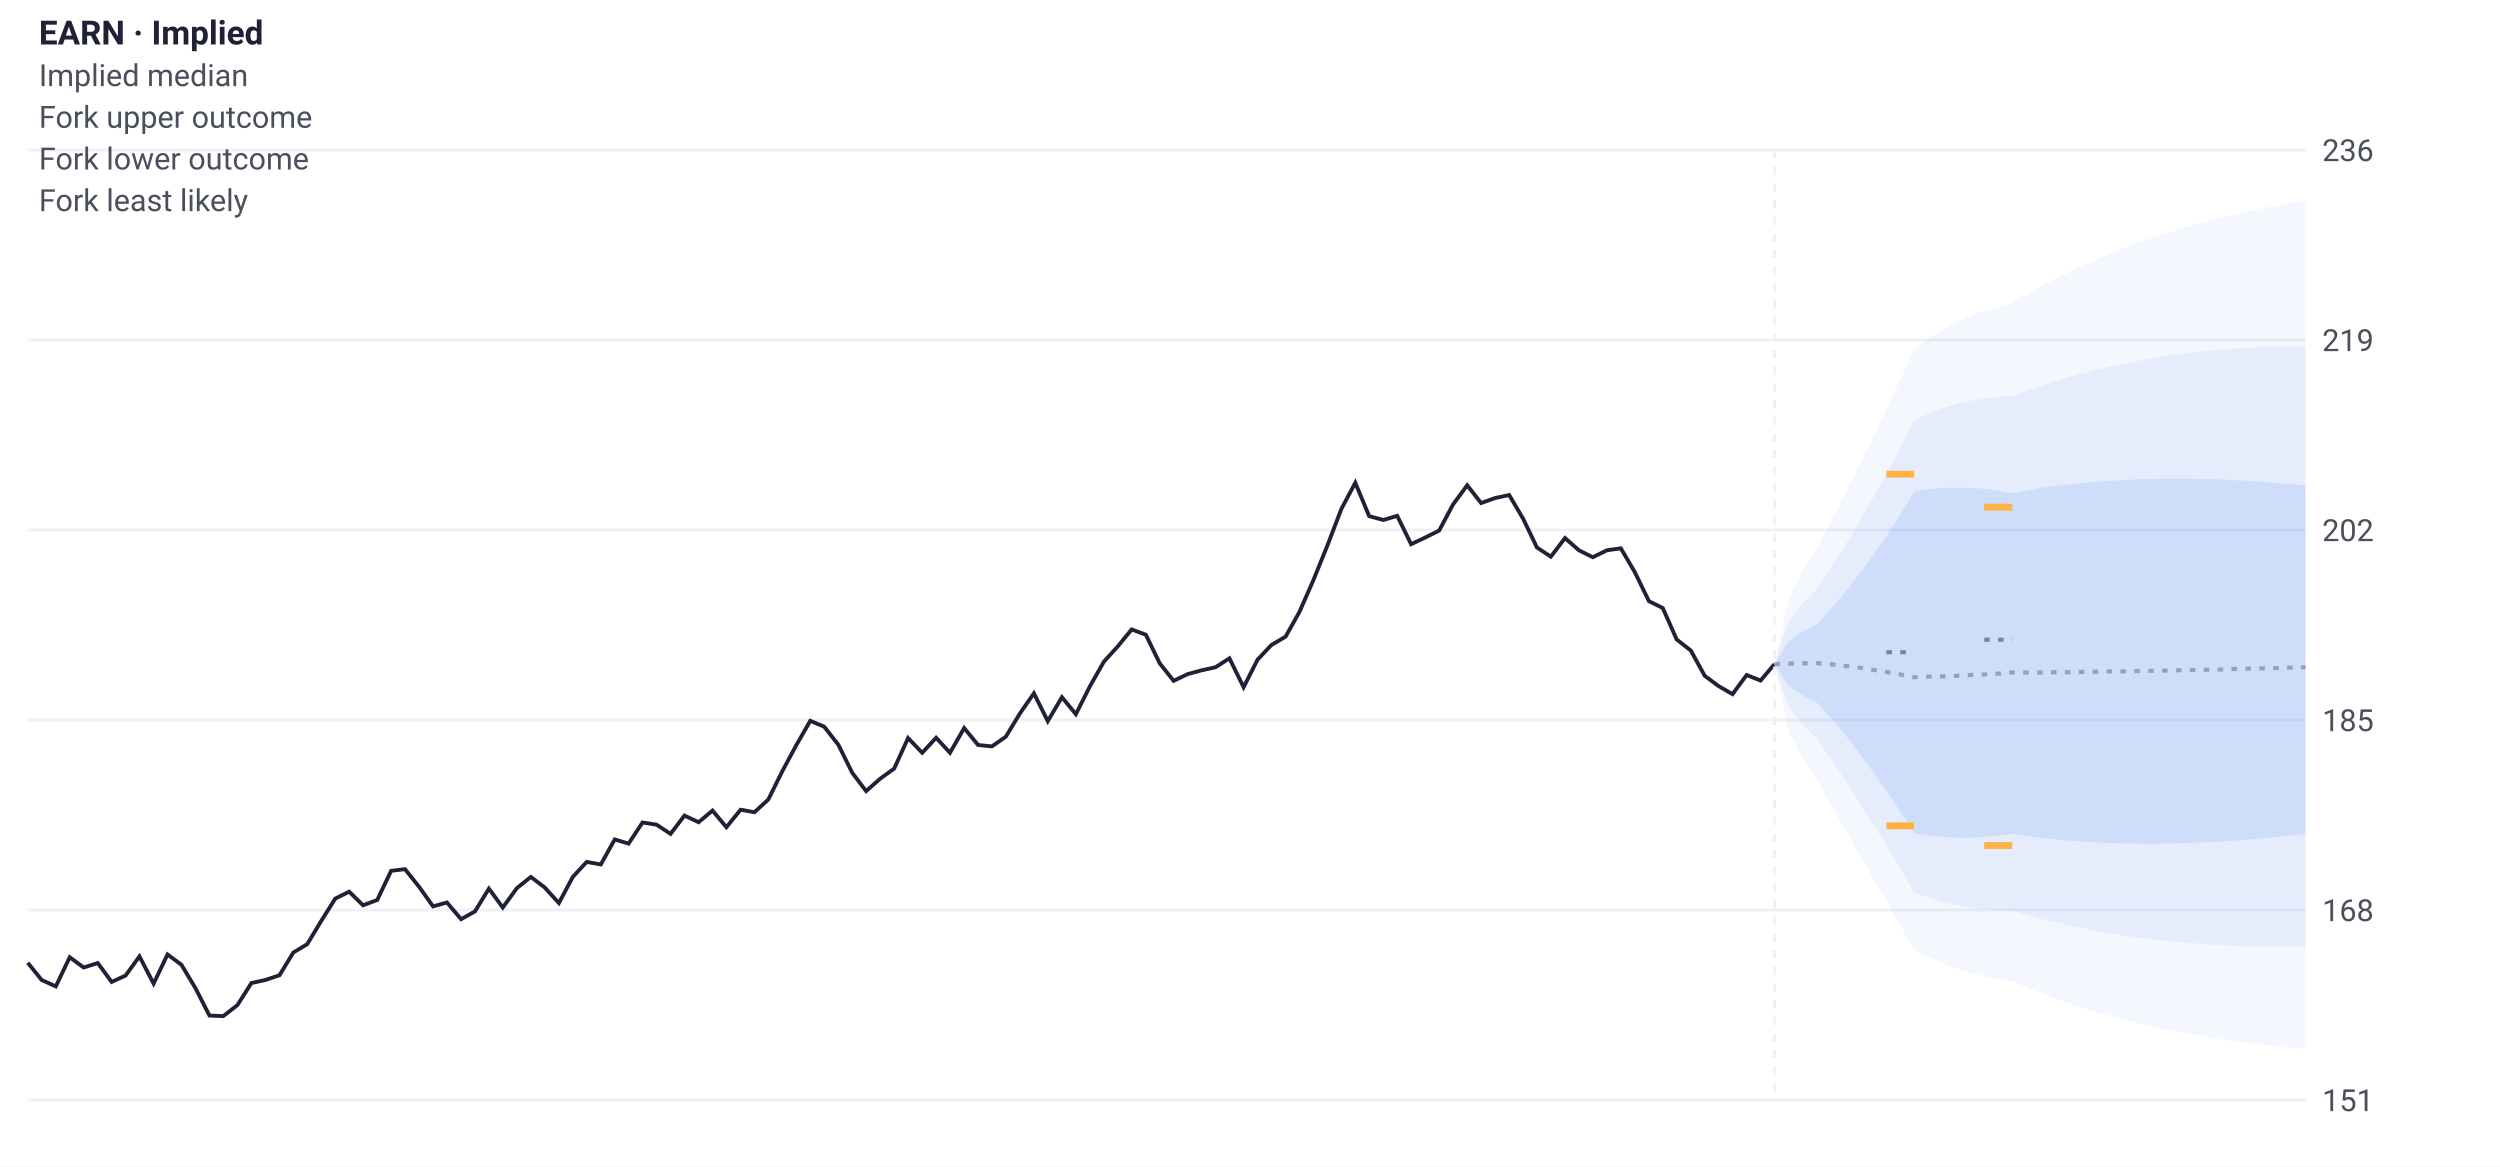
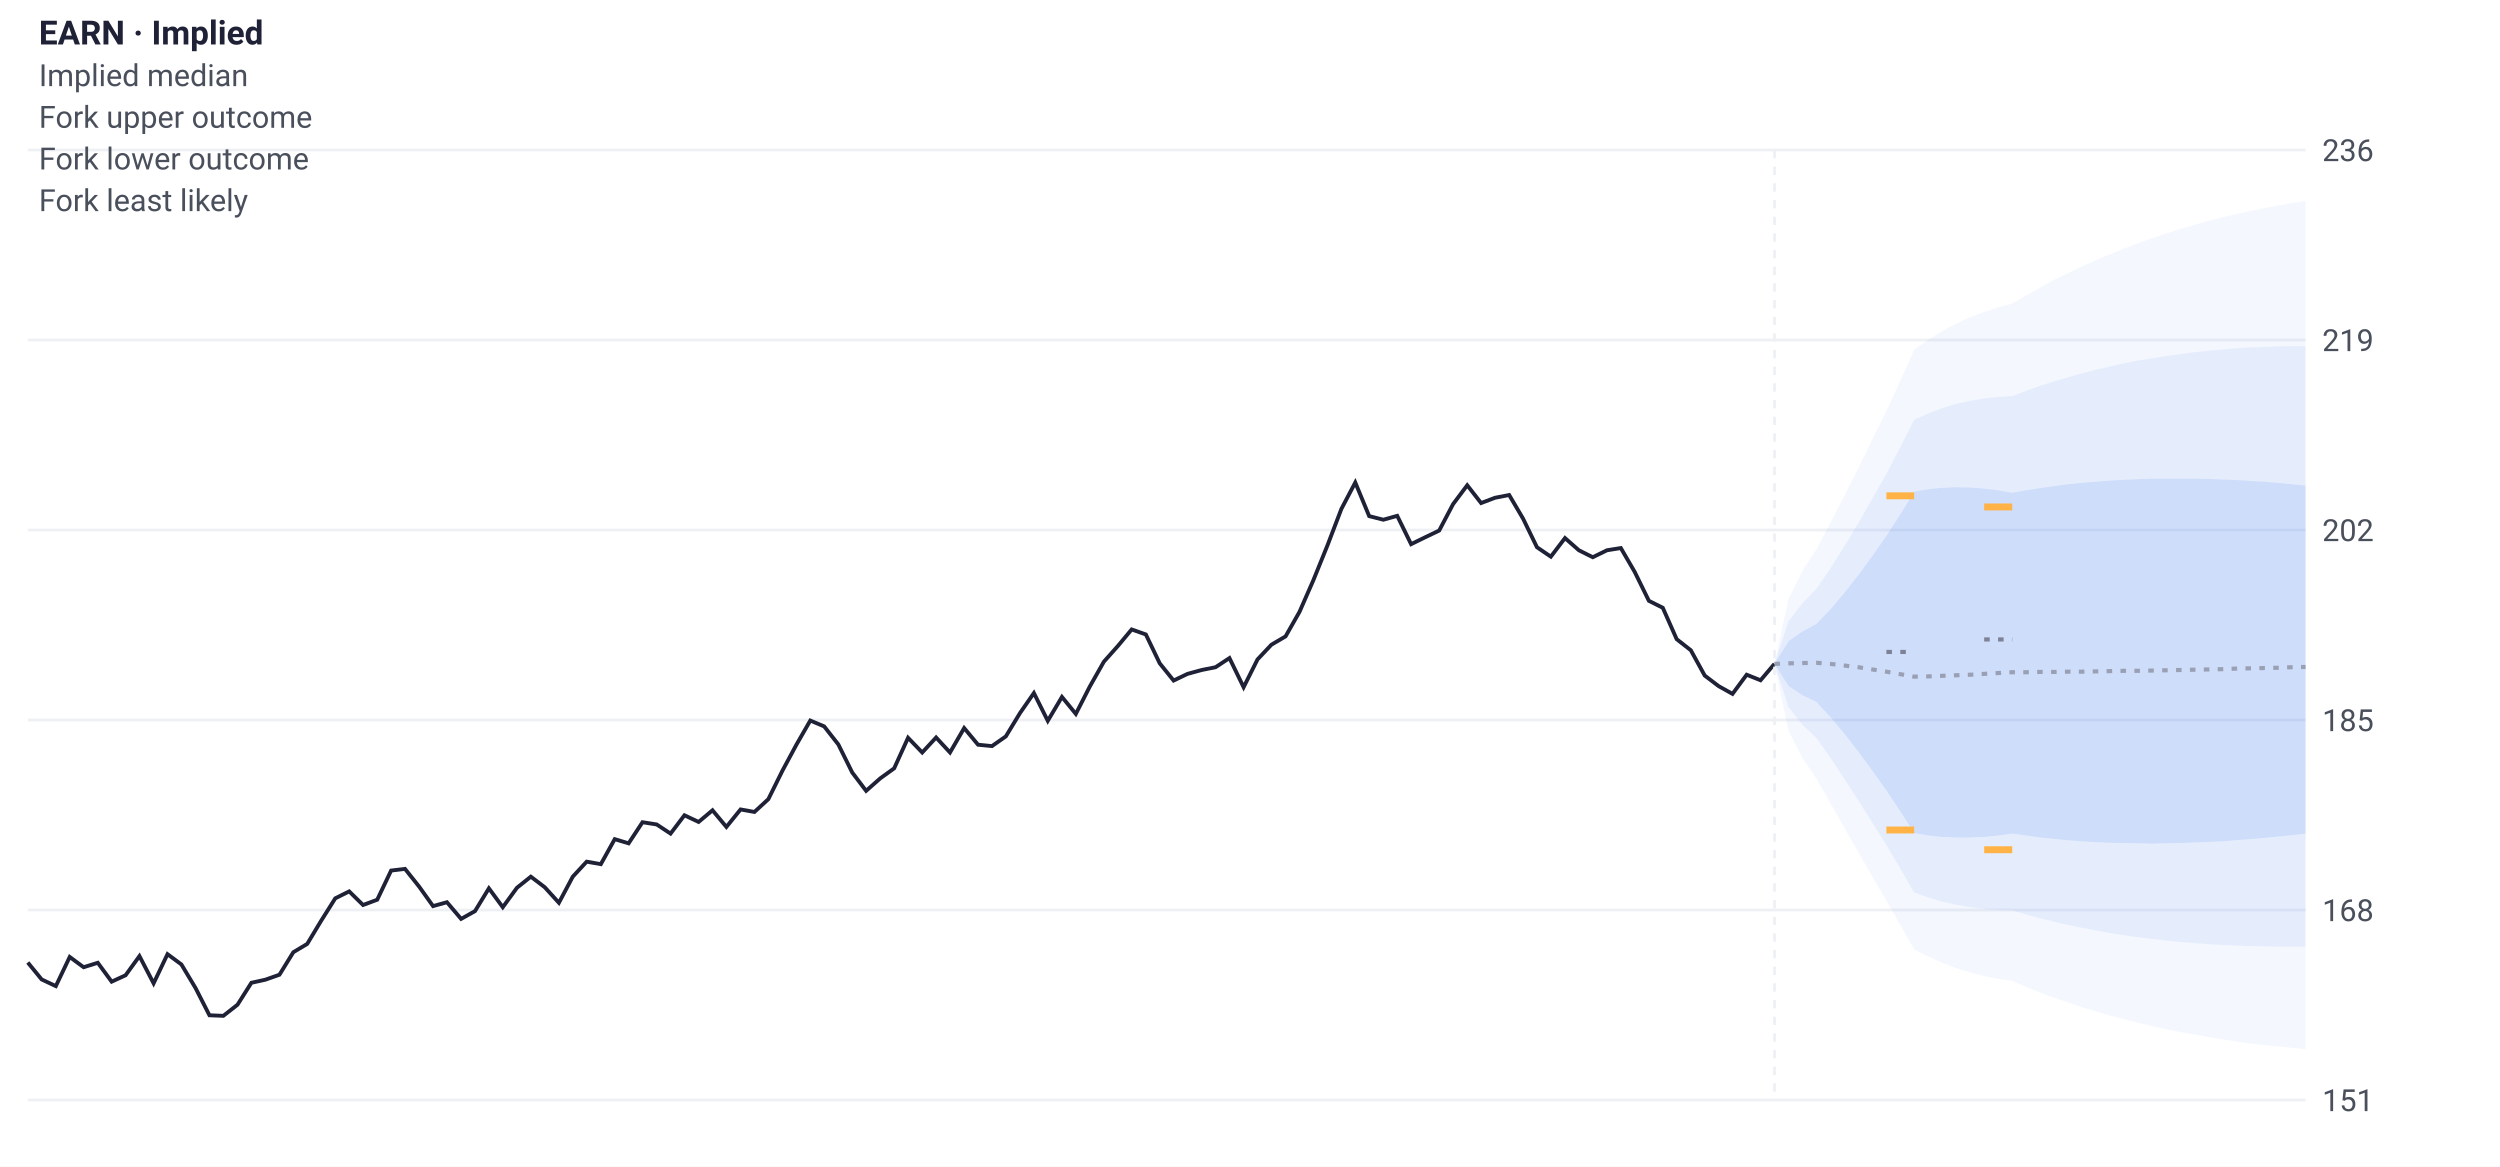
<svg xmlns="http://www.w3.org/2000/svg" width="900" height="420" viewBox="0 0 900 420" font-family="-apple-system, Segoe UI, Roboto, sans-serif">
  <rect width="900" height="420" fill="#ffffff" />
  <line x1="10" x2="830" y1="396.0" y2="396.0" stroke="#eef0f4" />
  <text x="836" y="400.0" fill="#4a4f5c" font-size="11">151</text>
  <line x1="10" x2="830" y1="327.6" y2="327.6" stroke="#eef0f4" />
  <text x="836" y="331.6" fill="#4a4f5c" font-size="11">168</text>
  <line x1="10" x2="830" y1="259.2" y2="259.2" stroke="#eef0f4" />
  <text x="836" y="263.2" fill="#4a4f5c" font-size="11">185</text>
  <line x1="10" x2="830" y1="190.8" y2="190.8" stroke="#eef0f4" />
  <text x="836" y="194.8" fill="#4a4f5c" font-size="11">202</text>
  <line x1="10" x2="830" y1="122.4" y2="122.4" stroke="#eef0f4" />
  <text x="836" y="126.4" fill="#4a4f5c" font-size="11">219</text>
  <line x1="10" x2="830" y1="54.0" y2="54.0" stroke="#eef0f4" />
  <text x="836" y="58.0" fill="#4a4f5c" font-size="11">236</text>
-   <polyline fill="none" stroke="#1f2136" stroke-width="1.4" points="10.0,346.6 15.0,352.8 20.1,355.1 25.1,344.6 30.1,348.3 35.2,346.7 40.2,353.5 45.2,351.2 50.2,344.3 55.3,354.1 60.3,343.6 65.3,347.3 70.4,355.8 75.4,365.6 80.4,365.8 85.5,361.8 90.5,353.9 95.5,352.8 100.6,351.1 105.6,342.9 110.6,339.9 115.6,331.6 120.7,323.5 125.7,321.0 130.7,325.9 135.8,324.0 140.8,313.5 145.8,312.9 150.9,319.3 155.9,326.3 160.9,324.9 166.0,330.9 171.0,328.1 176.0,319.9 181.0,326.7 186.1,319.7 191.1,315.7 196.1,319.5 201.2,325.1 206.2,315.7 211.2,310.3 216.3,311.2 221.3,302.2 226.3,303.7 231.3,296.1 236.4,296.9 241.4,300.2 246.4,293.6 251.5,296.0 256.5,291.8 261.5,297.8 266.6,291.5 271.6,292.4 276.6,287.8 281.7,277.5 286.7,268.2 291.7,259.5 296.7,261.6 301.8,268.1 306.8,278.2 311.8,284.8 316.9,280.3 321.9,276.7 326.9,265.7 332.0,271.0 337.0,265.6 342.0,271.0 347.1,262.1 352.1,268.2 357.1,268.7 362.1,265.2 367.2,256.8 372.2,249.6 377.2,259.6 382.3,251.0 387.3,257.1 392.3,247.2 397.4,238.2 402.4,232.7 407.4,226.6 412.5,228.5 417.5,238.8 422.5,245.1 427.5,242.7 432.6,241.3 437.6,240.2 442.6,237.0 447.7,247.4 452.7,237.5 457.7,232.2 462.8,229.2 467.8,220.3 472.8,208.9 477.9,196.3 482.9,183.2 487.9,173.8 492.9,185.8 498.0,187.2 503.0,185.7 508.0,195.9 513.1,193.5 518.1,191.0 523.1,181.6 528.2,174.7 533.2,181.1 538.2,179.3 543.3,178.2 548.3,186.7 553.3,197.1 558.3,200.4 563.4,193.7 568.4,198.1 573.4,200.6 578.5,198.1 583.5,197.4 588.5,205.9 593.6,216.4 598.6,218.9 603.6,230.2 608.7,234.2 613.7,243.3 618.7,247.0 623.7,249.9 628.8,243.0 633.8,245.0 638.8,239.1" />
-   <polygon points="638.8,239.1 643.9,263.3 648.9,273.0 653.9,280.4 659.0,289.4 664.0,298.2 669.0,306.9 674.0,315.6 679.1,324.3 684.1,333.1 689.1,341.9 694.2,344.6 699.2,346.8 704.2,348.7 709.3,350.2 714.3,351.5 719.3,352.5 724.4,353.3 729.4,355.4 734.4,357.4 739.4,359.3 744.5,361.1 749.5,362.7 754.5,364.3 759.6,365.7 764.6,367.0 769.6,368.3 774.7,369.5 779.7,370.6 784.7,371.6 789.8,372.5 794.8,373.4 799.8,374.2 804.8,374.9 809.9,375.6 814.9,376.2 819.9,376.8 825.0,377.2 830.0,377.7 830.0,340.9 825.0,340.9 819.9,340.9 814.9,340.9 809.9,340.7 804.8,340.5 799.8,340.3 794.8,340.0 789.8,339.6 784.7,339.2 779.7,338.7 774.7,338.1 769.6,337.5 764.6,336.8 759.6,336.0 754.5,335.1 749.5,334.1 744.5,333.1 739.4,331.9 734.4,330.7 729.4,329.3 724.4,327.8 719.3,327.7 714.3,327.3 709.3,326.7 704.2,325.8 699.2,324.7 694.2,323.2 689.1,321.4 684.1,312.8 679.1,304.4 674.0,296.3 669.0,288.3 664.0,280.5 659.0,273.0 653.9,265.8 648.9,261.0 643.9,254.6 638.8,239.1" fill="#5b8def" fill-opacity="0.07" />
-   <polygon points="638.8,239.1 643.9,223.7 648.9,217.2 653.9,212.1 659.0,204.6 664.0,196.7 669.0,188.4 674.0,179.7 679.1,170.7 684.1,161.1 689.1,151.2 694.2,148.9 699.2,147.0 704.2,145.5 709.3,144.3 714.3,143.5 719.3,142.9 724.4,142.6 729.4,140.7 734.4,139.0 739.4,137.3 744.5,135.8 749.5,134.4 754.5,133.1 759.6,132.0 764.6,130.9 769.6,129.9 774.7,129.0 779.7,128.2 784.7,127.5 789.8,126.9 794.8,126.3 799.8,125.9 804.8,125.5 809.9,125.1 814.9,124.9 819.9,124.7 825.0,124.6 830.0,124.6 830.0,72.3 825.0,73.1 819.9,74.0 814.9,74.9 809.9,75.9 804.8,77.1 799.8,78.3 794.8,79.5 789.8,80.9 784.7,82.4 779.7,84.0 774.7,85.6 769.6,87.4 764.6,89.3 759.6,91.3 754.5,93.5 749.5,95.7 744.5,98.1 739.4,100.6 734.4,103.3 729.4,106.1 724.4,109.1 719.3,110.4 714.3,111.9 709.3,113.8 704.2,116.1 699.2,118.7 694.2,121.8 689.1,125.4 684.1,136.6 679.1,147.5 674.0,158.1 669.0,168.3 664.0,178.3 659.0,188.1 653.9,197.8 648.9,205.6 643.9,215.6 638.8,239.1" fill="#5b8def" fill-opacity="0.07" />
-   <polygon points="638.8,239.1 643.9,254.6 648.9,261.0 653.9,265.8 659.0,273.0 664.0,280.5 669.0,288.3 674.0,296.3 679.1,304.4 684.1,312.8 689.1,321.4 694.2,323.2 699.2,324.7 704.2,325.8 709.3,326.7 714.3,327.3 719.3,327.7 724.4,327.8 729.4,329.3 734.4,330.7 739.4,331.9 744.5,333.1 749.5,334.1 754.5,335.1 759.6,336.0 764.6,336.8 769.6,337.5 774.7,338.1 779.7,338.7 784.7,339.2 789.8,339.6 794.8,340.0 799.8,340.3 804.8,340.5 809.9,340.7 814.9,340.9 819.9,340.9 825.0,340.9 830.0,340.9 830.0,300.2 825.0,300.8 819.9,301.3 814.9,301.8 809.9,302.2 804.8,302.6 799.8,303.0 794.8,303.2 789.8,303.4 784.7,303.6 779.7,303.7 774.7,303.8 769.6,303.7 764.6,303.7 759.6,303.5 754.5,303.3 749.5,303.0 744.5,302.6 739.4,302.1 734.4,301.6 729.4,300.9 724.4,300.2 719.3,300.9 714.3,301.3 709.3,301.6 704.2,301.6 699.2,301.3 694.2,300.8 689.1,300.0 684.1,292.2 679.1,284.7 674.0,277.5 669.0,270.7 664.0,264.2 659.0,258.3 653.9,252.8 648.9,250.3 643.9,247.1 638.8,239.1" fill="#5b8def" fill-opacity="0.16" />
-   <polygon points="638.8,239.1 643.9,230.9 648.9,227.4 653.9,224.8 659.0,219.4 664.0,213.5 669.0,207.1 674.0,200.3 679.1,193.0 684.1,185.2 689.1,177.0 694.2,176.1 699.2,175.6 704.2,175.5 709.3,175.6 714.3,175.9 719.3,176.6 724.4,177.5 729.4,176.6 734.4,175.7 739.4,175.0 744.5,174.4 749.5,173.9 754.5,173.4 759.6,173.1 764.6,172.8 769.6,172.5 774.7,172.4 779.7,172.3 784.7,172.3 789.8,172.3 794.8,172.5 799.8,172.6 804.8,172.9 809.9,173.1 814.9,173.5 819.9,173.9 825.0,174.3 830.0,174.8 830.0,124.6 825.0,124.6 819.9,124.7 814.9,124.9 809.9,125.1 804.8,125.5 799.8,125.9 794.8,126.3 789.8,126.9 784.7,127.5 779.7,128.2 774.7,129.0 769.6,129.9 764.6,130.9 759.6,132.0 754.5,133.1 749.5,134.4 744.5,135.8 739.4,137.3 734.4,139.0 729.4,140.7 724.4,142.6 719.3,142.9 714.3,143.5 709.3,144.3 704.2,145.5 699.2,147.0 694.2,148.9 689.1,151.2 684.1,161.1 679.1,170.7 674.0,179.7 669.0,188.4 664.0,196.7 659.0,204.6 653.9,212.1 648.9,217.2 643.9,223.7 638.8,239.1" fill="#5b8def" fill-opacity="0.16" />
-   <polygon points="638.8,239.1 643.9,247.1 648.9,250.3 653.9,252.8 659.0,258.3 664.0,264.2 669.0,270.7 674.0,277.5 679.1,284.7 684.1,292.2 689.1,300.0 694.2,300.8 699.2,301.3 704.2,301.6 709.3,301.6 714.3,301.3 719.3,300.9 724.4,300.2 729.4,300.9 734.4,301.6 739.4,302.1 744.5,302.6 749.5,303.0 754.5,303.3 759.6,303.5 764.6,303.7 769.6,303.7 774.7,303.8 779.7,303.7 784.7,303.6 789.8,303.4 794.8,303.2 799.8,303.0 804.8,302.6 809.9,302.2 814.9,301.8 819.9,301.3 825.0,300.8 830.0,300.2 830.0,174.8 825.0,174.3 819.9,173.9 814.9,173.5 809.9,173.1 804.8,172.9 799.8,172.6 794.8,172.5 789.8,172.3 784.7,172.3 779.7,172.3 774.7,172.4 769.6,172.5 764.6,172.8 759.6,173.1 754.5,173.4 749.5,173.9 744.5,174.4 739.4,175.0 734.4,175.7 729.4,176.6 724.4,177.5 719.3,176.6 714.3,175.9 709.3,175.6 704.2,175.5 699.2,175.6 694.2,176.1 689.1,177.0 684.1,185.2 679.1,193.0 674.0,200.3 669.0,207.1 664.0,213.5 659.0,219.4 653.9,224.8 648.9,227.4 643.9,230.9 638.8,239.1" fill="#5b8def" fill-opacity="0.3" />
-   <polyline fill="none" stroke="#9aa0b4" stroke-width="1.5" stroke-dasharray="2 3" points="638.8,239.1 643.9,238.9 648.9,238.8 653.9,238.7 659.0,239.1 664.0,239.7 669.0,240.3 674.0,241.1 679.1,241.9 684.1,242.8 689.1,243.8 694.2,243.6 699.2,243.5 704.2,243.3 709.3,243.0 714.3,242.8 719.3,242.5 724.4,242.1 729.4,242.1 734.4,242.1 739.4,242.0 744.5,242.0 749.5,241.9 754.5,241.8 759.6,241.7 764.6,241.7 769.6,241.6 774.7,241.5 779.7,241.4 784.7,241.3 789.8,241.2 794.8,241.1 799.8,241.0 804.8,240.8 809.9,240.7 814.9,240.6 819.9,240.5 825.0,240.3 830.0,240.2" />
-   <polyline fill="none" stroke="#ffb347" stroke-width="2.5" stroke-dasharray="" points="679.1,170.7 684.1,170.7 689.1,170.7" />
-   <polyline fill="none" stroke="#ffb347" stroke-width="2.5" stroke-dasharray="" points="714.3,182.6 719.3,182.6 724.4,182.6" />
-   <polyline fill="none" stroke="#ffb347" stroke-width="2.5" stroke-dasharray="" points="679.1,297.3 684.1,297.3 689.1,297.3" />
-   <polyline fill="none" stroke="#ffb347" stroke-width="2.5" stroke-dasharray="" points="714.3,304.4 719.3,304.4 724.4,304.4" />
-   <polyline fill="none" stroke="#7d8296" stroke-width="1.5" stroke-dasharray="2 3" points="679.1,234.8 684.1,234.8 689.1,234.8" />
-   <polyline fill="none" stroke="#7d8296" stroke-width="1.5" stroke-dasharray="2 3" points="714.3,230.3 719.3,230.3 724.4,230.3" />
+   <polyline fill="none" stroke="#1f2136" stroke-width="1.4" points="10.0,346.5 15.0,352.6 20.1,355.0 25.1,344.5 30.1,348.2 35.2,346.6 40.2,353.4 45.2,351.1 50.2,344.2 55.3,354.0 60.3,343.5 65.3,347.2 70.4,355.7 75.4,365.5 80.4,365.7 85.5,361.7 90.5,353.8 95.5,352.7 100.6,350.9 105.6,342.8 110.6,339.8 115.6,331.5 120.7,323.4 125.7,320.9 130.7,325.8 135.8,323.9 140.8,313.4 145.8,312.8 150.9,319.2 155.9,326.2 160.9,324.8 166.0,330.8 171.0,328.0 176.0,319.8 181.0,326.6 186.1,319.6 191.1,315.6 196.1,319.4 201.2,325.0 206.2,315.6 211.2,310.2 216.3,311.1 221.3,302.1 226.3,303.6 231.3,296.0 236.4,296.8 241.4,300.1 246.4,293.5 251.5,295.9 256.5,291.7 261.5,297.7 266.6,291.4 271.6,292.3 276.6,287.7 281.7,277.4 286.7,268.1 291.7,259.4 296.7,261.5 301.8,268.0 306.8,278.1 311.8,284.7 316.9,280.2 321.9,276.6 326.9,265.6 332.0,270.9 337.0,265.5 342.0,270.9 347.1,262.1 352.1,268.1 357.1,268.6 362.1,265.1 367.2,256.7 372.2,249.5 377.2,259.5 382.3,250.9 387.3,257.0 392.3,247.2 397.4,238.2 402.4,232.6 407.4,226.6 412.5,228.4 417.5,238.8 422.5,245.0 427.5,242.6 432.6,241.2 437.6,240.2 442.6,236.9 447.7,247.4 452.7,237.4 457.7,232.1 462.8,229.1 467.8,220.3 472.8,208.9 477.9,196.3 482.9,183.2 487.9,173.7 492.9,185.8 498.0,187.1 503.0,185.7 508.0,195.9 513.1,193.4 518.1,191.0 523.1,181.5 528.2,174.7 533.2,181.1 538.2,179.2 543.3,178.2 548.3,186.7 553.3,197.0 558.3,200.4 563.4,193.7 568.4,198.1 573.4,200.6 578.5,198.1 583.5,197.3 588.5,205.9 593.6,216.3 598.6,218.8 603.6,230.1 608.7,234.1 613.7,243.2 618.7,247.0 623.7,249.8 628.8,242.9 633.8,244.9 638.8,239.0" />
+   <polygon points="638.8,239.0 643.9,263.2 648.9,273.0 653.9,280.3 659.0,289.3 664.0,298.1 669.0,306.8 674.0,315.5 679.1,324.2 684.1,333.0 689.1,341.8 694.2,344.4 699.2,346.6 704.2,348.5 709.3,350.1 714.3,351.4 719.3,352.4 724.4,353.1 729.4,355.3 734.4,357.3 739.4,359.2 744.5,360.9 749.5,362.6 754.5,364.1 759.6,365.6 764.6,366.9 769.6,368.2 774.7,369.4 779.7,370.5 784.7,371.5 789.8,372.4 794.8,373.3 799.8,374.1 804.8,374.9 809.9,375.6 814.9,376.2 819.9,376.7 825.0,377.2 830.0,377.7 830.0,340.8 825.0,340.8 819.9,340.8 814.9,340.7 809.9,340.6 804.8,340.4 799.8,340.2 794.8,339.9 789.8,339.5 784.7,339.1 779.7,338.6 774.7,338.0 769.6,337.4 764.6,336.7 759.6,335.9 754.5,335.0 749.5,334.0 744.5,333.0 739.4,331.8 734.4,330.6 729.4,329.2 724.4,327.7 719.3,327.6 714.3,327.2 709.3,326.6 704.2,325.7 699.2,324.6 694.2,323.1 689.1,321.3 684.1,312.7 679.1,304.3 674.0,296.1 669.0,288.2 664.0,280.4 659.0,272.9 653.9,265.7 648.9,260.9 643.9,254.6 638.8,239.0" fill="#5b8def" fill-opacity="0.07" />
+   <polygon points="638.8,239.0 643.9,223.6 648.9,217.1 653.9,212.0 659.0,204.5 664.0,196.6 669.0,188.3 674.0,179.6 679.1,170.6 684.1,161.0 689.1,151.1 694.2,148.8 699.2,146.9 704.2,145.4 709.3,144.3 714.3,143.4 719.3,142.9 724.4,142.6 729.4,140.7 734.4,138.9 739.4,137.3 744.5,135.8 749.5,134.4 754.5,133.1 759.6,131.9 764.6,130.8 769.6,129.8 774.7,129.0 779.7,128.2 784.7,127.5 789.8,126.8 794.8,126.3 799.8,125.8 804.8,125.4 809.9,125.1 814.9,124.9 819.9,124.7 825.0,124.6 830.0,124.6 830.0,72.3 825.0,73.1 819.9,74.0 814.9,75.0 809.9,76.0 804.8,77.1 799.8,78.3 794.8,79.6 789.8,81.0 784.7,82.5 779.7,84.1 774.7,85.8 769.6,87.6 764.6,89.5 759.6,91.5 754.5,93.7 749.5,95.9 744.5,98.3 739.4,100.8 734.4,103.5 729.4,106.4 724.4,109.3 719.3,110.6 714.3,112.3 709.3,114.2 704.2,116.5 699.2,119.2 694.2,122.3 689.1,125.9 684.1,137.1 679.1,147.9 674.0,158.3 669.0,168.5 664.0,178.4 659.0,188.1 653.9,197.8 648.9,205.5 643.9,215.5 638.8,239.0" fill="#5b8def" fill-opacity="0.07" />
+   <polygon points="638.8,239.0 643.9,254.6 648.9,260.9 653.9,265.7 659.0,272.9 664.0,280.4 669.0,288.2 674.0,296.1 679.1,304.3 684.1,312.7 689.1,321.3 694.2,323.1 699.2,324.6 704.2,325.7 709.3,326.6 714.3,327.2 719.3,327.6 724.4,327.7 729.4,329.2 734.4,330.6 739.4,331.8 744.5,333.0 749.5,334.0 754.5,335.0 759.6,335.9 764.6,336.7 769.6,337.4 774.7,338.0 779.7,338.6 784.7,339.1 789.8,339.5 794.8,339.9 799.8,340.2 804.8,340.4 809.9,340.6 814.9,340.7 819.9,340.8 825.0,340.8 830.0,340.8 830.0,300.1 825.0,300.7 819.9,301.2 814.9,301.7 809.9,302.1 804.8,302.5 799.8,302.9 794.8,303.1 789.8,303.3 784.7,303.5 779.7,303.6 774.7,303.7 769.6,303.6 764.6,303.5 759.6,303.4 754.5,303.2 749.5,302.9 744.5,302.5 739.4,302.0 734.4,301.5 729.4,300.8 724.4,300.1 719.3,300.8 714.3,301.3 709.3,301.5 704.2,301.5 699.2,301.3 694.2,300.8 689.1,299.9 684.1,292.1 679.1,284.6 674.0,277.4 669.0,270.6 664.0,264.2 659.0,258.2 653.9,252.7 648.9,250.3 643.9,247.0 638.8,239.0" fill="#5b8def" fill-opacity="0.16" />
+   <polygon points="638.8,239.0 643.9,230.8 648.9,227.3 653.9,224.6 659.0,219.3 664.0,213.4 669.0,207.0 674.0,200.2 679.1,192.9 684.1,185.2 689.1,177.0 694.2,176.1 699.2,175.6 704.2,175.4 709.3,175.5 714.3,175.9 719.3,176.5 724.4,177.4 729.4,176.5 734.4,175.7 739.4,175.0 744.5,174.3 749.5,173.8 754.5,173.4 759.6,173.0 764.6,172.7 769.6,172.5 774.7,172.3 779.7,172.3 784.7,172.3 789.8,172.3 794.8,172.4 799.8,172.6 804.8,172.8 809.9,173.1 814.9,173.4 819.9,173.8 825.0,174.3 830.0,174.8 830.0,124.6 825.0,124.6 819.9,124.7 814.9,124.9 809.9,125.1 804.8,125.4 799.8,125.8 794.8,126.3 789.8,126.8 784.7,127.5 779.7,128.2 774.7,129.0 769.6,129.8 764.6,130.8 759.6,131.9 754.5,133.1 749.5,134.4 744.5,135.8 739.4,137.3 734.4,138.9 729.4,140.7 724.4,142.6 719.3,142.9 714.3,143.4 709.3,144.3 704.2,145.4 699.2,146.9 694.2,148.8 689.1,151.1 684.1,161.0 679.1,170.6 674.0,179.6 669.0,188.3 664.0,196.6 659.0,204.5 653.9,212.0 648.9,217.1 643.9,223.6 638.8,239.0" fill="#5b8def" fill-opacity="0.16" />
+   <polygon points="638.8,239.0 643.9,247.0 648.9,250.3 653.9,252.7 659.0,258.2 664.0,264.2 669.0,270.6 674.0,277.4 679.1,284.6 684.1,292.1 689.1,299.9 694.2,300.8 699.2,301.3 704.2,301.5 709.3,301.5 714.3,301.3 719.3,300.8 724.4,300.1 729.4,300.8 734.4,301.5 739.4,302.0 744.5,302.5 749.5,302.9 754.5,303.2 759.6,303.4 764.6,303.5 769.6,303.6 774.7,303.7 779.7,303.6 784.7,303.5 789.8,303.3 794.8,303.1 799.8,302.9 804.8,302.5 809.9,302.1 814.9,301.7 819.9,301.2 825.0,300.7 830.0,300.1 830.0,174.8 825.0,174.3 819.9,173.8 814.9,173.4 809.9,173.1 804.8,172.8 799.8,172.6 794.8,172.4 789.8,172.3 784.7,172.3 779.7,172.3 774.7,172.3 769.6,172.5 764.6,172.7 759.6,173.0 754.5,173.4 749.5,173.8 744.5,174.3 739.4,175.0 734.4,175.7 729.4,176.5 724.4,177.4 719.3,176.5 714.3,175.9 709.3,175.5 704.2,175.4 699.2,175.6 694.2,176.1 689.1,177.0 684.1,185.2 679.1,192.9 674.0,200.2 669.0,207.0 664.0,213.4 659.0,219.3 653.9,224.6 648.9,227.3 643.9,230.8 638.8,239.0" fill="#5b8def" fill-opacity="0.3" />
+   <polyline fill="none" stroke="#9aa0b4" stroke-width="1.5" stroke-dasharray="2 3" points="638.8,239.0 643.9,238.8 648.9,238.7 653.9,238.6 659.0,239.0 664.0,239.6 669.0,240.2 674.0,241.0 679.1,241.8 684.1,242.7 689.1,243.6 694.2,243.5 699.2,243.3 704.2,243.1 709.3,242.9 714.3,242.6 719.3,242.3 724.4,242.0 729.4,242.0 734.4,241.9 739.4,241.9 744.5,241.8 749.5,241.8 754.5,241.7 759.6,241.6 764.6,241.5 769.6,241.5 774.7,241.4 779.7,241.3 784.7,241.2 789.8,241.1 794.8,241.0 799.8,240.9 804.8,240.7 809.9,240.6 814.9,240.5 819.9,240.4 825.0,240.2 830.0,240.1" />
+   <polyline fill="none" stroke="#ffb347" stroke-width="2.5" stroke-dasharray="" points="679.1,178.5 684.1,178.5 689.1,178.5" />
+   <polyline fill="none" stroke="#ffb347" stroke-width="2.5" stroke-dasharray="" points="714.3,182.5 719.3,182.5 724.4,182.5" />
+   <polyline fill="none" stroke="#ffb347" stroke-width="2.5" stroke-dasharray="" points="679.1,298.8 684.1,298.8 689.1,298.8" />
+   <polyline fill="none" stroke="#ffb347" stroke-width="2.5" stroke-dasharray="" points="714.3,305.9 719.3,305.9 724.4,305.9" />
+   <polyline fill="none" stroke="#7d8296" stroke-width="1.5" stroke-dasharray="2 3" points="679.1,234.7 684.1,234.7 689.1,234.7" />
+   <polyline fill="none" stroke="#7d8296" stroke-width="1.5" stroke-dasharray="2 3" points="714.3,230.2 719.3,230.2 724.4,230.2" />
  <text x="14" y="16" fill="#1f2136" font-size="12" font-weight="600">EARN · Implied</text>
  <text x="14" y="31" fill="#4a4f5c" font-size="11" font-weight="400">Implied median</text>
  <text x="14" y="46" fill="#4a4f5c" font-size="11" font-weight="400">Fork upper outcome</text>
  <text x="14" y="61" fill="#4a4f5c" font-size="11" font-weight="400">Fork lower outcome</text>
  <text x="14" y="76" fill="#4a4f5c" font-size="11" font-weight="400">Fork least likely</text>
  <line x1="638.834" x2="638.834" y1="54" y2="396" stroke="#eef0f4" stroke-dasharray="3 3" />
</svg>
